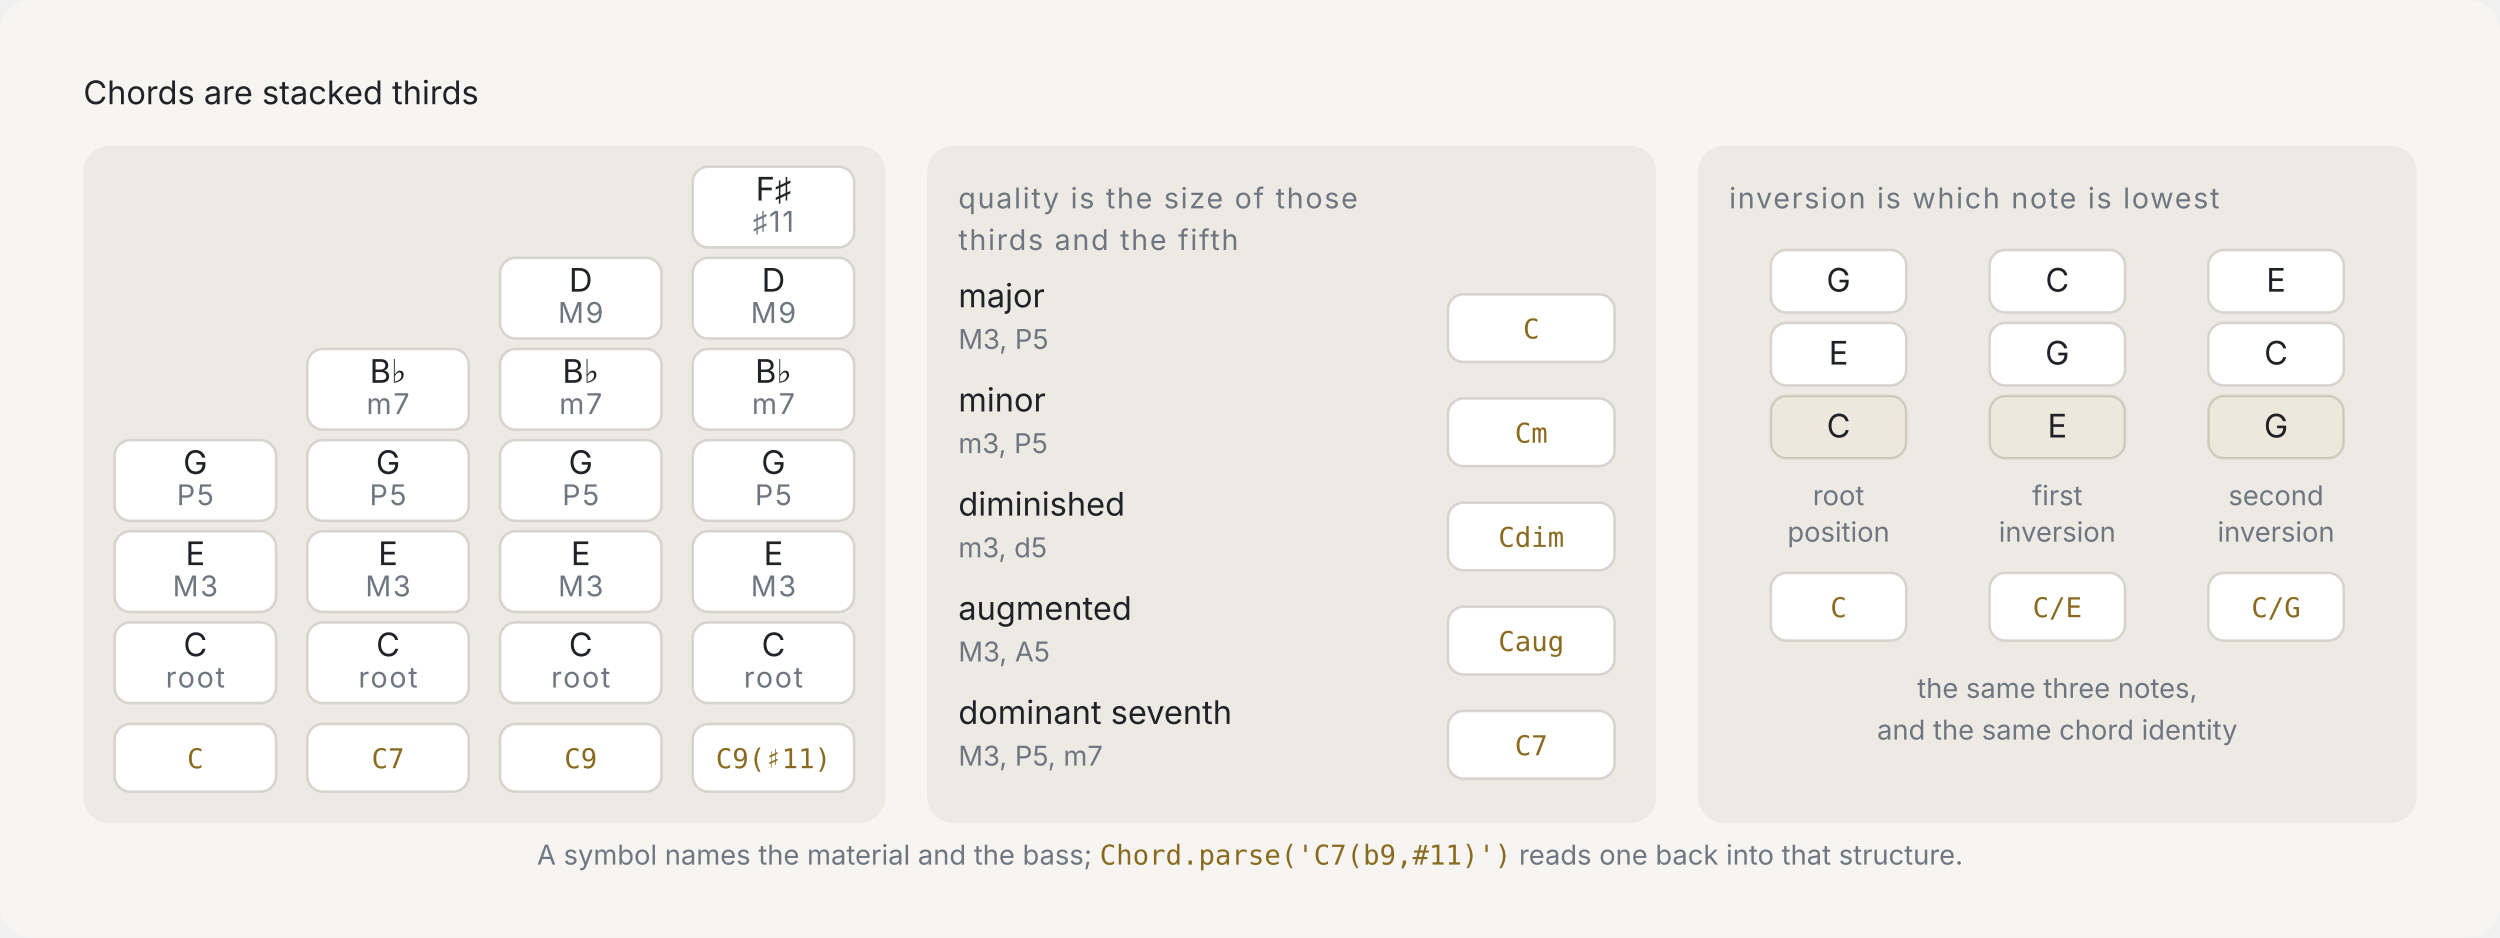
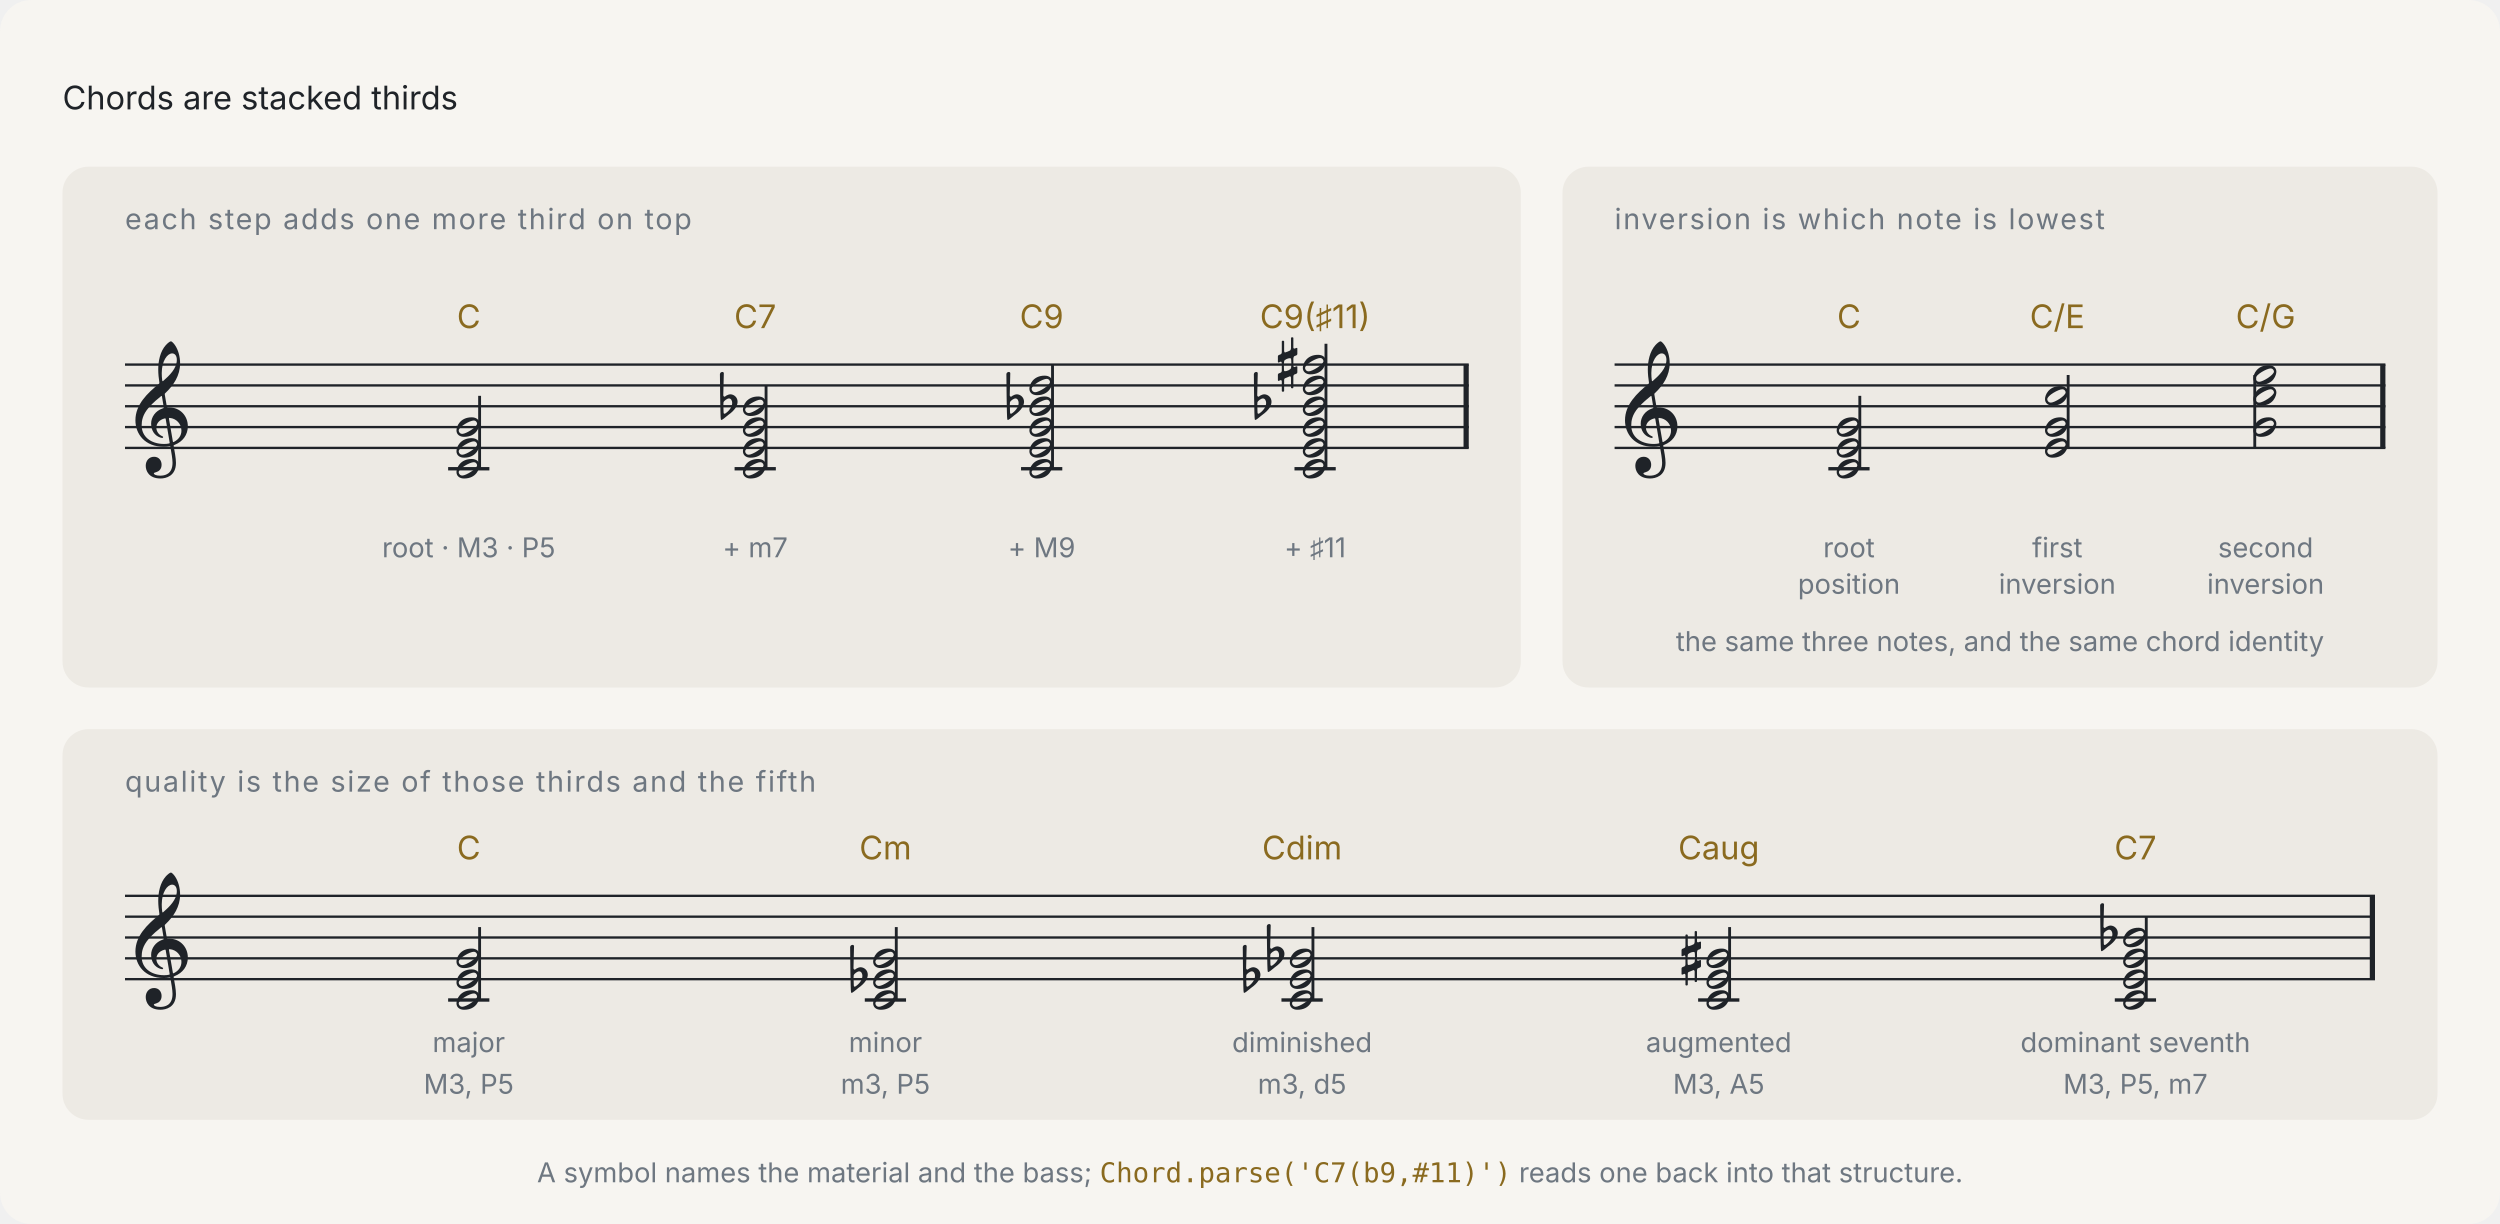
- <svg xmlns="http://www.w3.org/2000/svg" viewBox="0 0 960 360" width="960" height="360" role="img" aria-labelledby="ttl dsc">
+ <svg xmlns="http://www.w3.org/2000/svg" viewBox="0 0 960 470" width="960" height="470" role="img" aria-labelledby="ttl dsc">
  <style>
    .bg    { fill:#f7f5f1 }
    .grp   { fill:#edeae4 }
    .chip  { fill:#ffffff; stroke:#d7d4cd }
    .card  { fill:#ffffff; stroke:#8a6a1f }
    .alt   { fill:#ffffff; stroke:#3f6b8a }
-     .seam  { fill:none; stroke:#b8b4ac; stroke-dasharray:6 5 }
    .rule  { fill:none; stroke:#b8b4ac; stroke-width:1 }
    .ln    { fill:none; stroke:#8a6a1f; stroke-width:1.4 }
    .ln2   { fill:none; stroke:#3f6b8a; stroke-width:1.4 }
    .ah    { fill:#8a6a1f }
    .ah2   { fill:#3f6b8a }
-     .fill1 { fill:#8a6a1f; opacity:.16 }
-     .fill2 { fill:#3f6b8a; opacity:.16 }
    .warn  { fill:none; stroke:#a3401f; stroke-width:1.6 }
    .warnt { fill:#a3401f }
+     .staff { fill:none; stroke:#1f2328; stroke-width:.9 }
+     .bar   { fill:none; stroke:#1f2328; stroke-width:1.2 }
+     .ledger{ fill:none; stroke:#1f2328; stroke-width:1.3 }
+     .stem  { fill:none; stroke:#1f2328; stroke-width:1.1 }
+     .glyph { fill:#1f2328 }
+     .mark  { fill:#a3401f; stroke:none }
+     .markl { fill:none; stroke:#a3401f; stroke-width:1.1 }
    text   { font-family:Inter,"Helvetica Neue","Hiragino Sans","Noto Sans JP",Arial,sans-serif; fill:#1f2328 }
    .h     { font-size:12.5px }
    .lbl   { font-size:11px; fill:#6e7781; letter-spacing:.06em }
    .s     { font-size:10.5px; fill:#6e7781 }
+     .sym   { font-size:12.5px; fill:#8a6a1f }
+     .rn    { font-size:13px }
    .mono  { font-family:ui-monospace,SFMono-Regular,Menlo,Consolas,monospace; font-size:10.5px; fill:#8a6a1f }
    @media (prefers-color-scheme: dark) {
      .bg{fill:#0d1117} .grp{fill:#12171d}
      .chip{fill:#161b22;stroke:#30363d} .card{fill:#161b22;stroke:#d9b45c} .alt{fill:#161b22;stroke:#7fb3d5}
-       .seam{stroke:#484f58} .rule{stroke:#484f58}
+       .rule{stroke:#484f58}
      .ln{stroke:#d9b45c} .ln2{stroke:#7fb3d5} .ah{fill:#d9b45c} .ah2{fill:#7fb3d5}
-       .fill1{fill:#d9b45c} .fill2{fill:#7fb3d5}
-       .warn{stroke:#e08a68} .warnt{fill:#e08a68} .mono{fill:#d9b45c}
-       text{fill:#e6edf3} .lbl{fill:#8b949e} .s{fill:#8b949e}
+       .warn{stroke:#e08a68} .warnt{fill:#e08a68} .mark{fill:#e08a68} .markl{stroke:#e08a68}
+       .staff{stroke:#e6edf3} .bar{stroke:#e6edf3} .ledger{stroke:#e6edf3}
+       .stem{stroke:#e6edf3} .glyph{fill:#e6edf3}
+       text{fill:#e6edf3} .lbl{fill:#8b949e} .s{fill:#8b949e} .sym{fill:#d9b45c} .mono{fill:#d9b45c}
    }
  </style>
  <defs>
+     <path id="gClef" d="M361 262C364 243 364 244 346 238C258 208 201 129 201 44C201 -46 248 -110 316 -133C324 -136 336 -139 343 -139C351 -139 355 -134 355 -128C355 -121 347 -118 340 -115C298 -97 268 -54 268 -8C268 49 307 92 368 109C384 113 386 112 388 101L438 -197C440 -208 439 -208 424 -211C408 -214 388 -216 368 -216C193 -216 80 -119 80 20C80 79 90 158 173 252C233 319 279 356 326 394C336 402 338 401 340 390ZM470 943C503 943 530 916 530 861C530 750 435 660 356 591C349 585 345 586 343 599C339 625 337 659 337 691C337 847 409 943 470 943ZM430 103C428 115 429 118 441 117C522 110 589 42 589 -46C589 -109 551 -160 495 -188C483 -194 481 -194 479 -182ZM376 415C374 427 376 428 382 434C490 535 572 662 572 815C572 902 548 988 507 1048C492 1070 466 1098 455 1098C441 1098 410 1072 390 1050C316 968 292 843 292 739C292 681 299 616 306 575C308 563 309 561 297 551C153 432 0 289 0 87C0 -87 119 -252 364 -252C387 -252 413 -250 433 -246C444 -244 446 -243 448 -255C460 -322 475 -409 475 -456C475 -604 375 -622 316 -622C262 -622 236 -606 236 -593C236 -586 245 -583 268 -576C299 -567 335 -540 335 -482C335 -427 300 -380 239 -380C172 -380 132 -433 132 -495C132 -560 171 -658 322 -658C389 -658 519 -628 519 -458C519 -401 501 -306 490 -244C488 -232 489 -233 503 -227C604 -187 671 -102 671 11C671 139 577 252 430 252C404 252 404 252 401 270Z" />
+     <path id="noteheadHalf" d="M75 -87C54 -87 42 -76 35 -64C32 -58 29 -51 29 -44C29 5 174 84 221 84C240 84 251 75 258 63C261 57 264 51 264 44C264 1 123 -87 75 -87ZM97 -125C262 -125 295 9 295 42C295 93 254 125 196 125C47 125 0 10 0 -42C0 -95 42 -125 97 -125Z" />
+     <path id="accidentalSharp" d="M168 -45C162 -65 115 -85 92 -85C86 -85 81 -83 80 -80C78 -76 77 -54 77 -30C77 1 78 36 80 44C82 61 128 82 153 82C160 82 166 80 168 76C170 71 172 46 172 19C172 -8 170 -36 168 -45ZM237 118C244 121 249 129 249 135V206C249 211 246 214 242 214C240 214 239 214 237 213C237 213 217 205 212 204C205 204 198 209 198 217V339C198 345 192 350 184 350C174 350 168 345 168 339V209C167 199 164 186 155 180C143 173 109 159 92 155C83 155 80 167 80 175V295C80 301 73 306 66 306C56 306 50 301 50 295V160C50 146 44 136 38 133C32 130 12 122 12 122C5 120 0 112 0 106V35C0 29 3 26 8 26C12 26 31 35 34 37C35 37 36 38 37 38C44 38 50 28 50 20V-79C50 -90 45 -99 39 -102C33 -104 12 -113 12 -113C5 -115 0 -123 0 -129V-200C0 -206 3 -209 8 -209C9 -209 11 -208 12 -208C12 -208 26 -202 35 -199C36 -198 37 -198 38 -198C45 -198 50 -209 50 -214V-337C50 -343 56 -348 63 -348C73 -348 80 -343 80 -337V-198C80 -185 85 -178 90 -176L151 -151C152 -151 154 -150 155 -150C163 -150 168 -162 168 -168V-293C168 -299 174 -304 181 -304C192 -304 198 -299 198 -293V-151C198 -143 202 -131 209 -128C216 -125 237 -117 237 -117C244 -114 249 -106 249 -100V-29C249 -24 246 -21 242 -21C240 -21 239 -21 237 -22L211 -32C205 -32 198 -26 198 -14V79C198 86 203 105 211 108Z" />
+     <path id="accidentalFlat" d="M47 -81C47 -81 44 -21 44 19C44 35 45 47 46 51C53 71 93 100 116 100C145 100 157 67 157 42C157 -12 111 -66 68 -93C64 -95 61 -96 58 -96C49 -96 47 -86 47 -81ZM12 -170C15 -174 18 -175 21 -175C24 -175 27 -173 27 -173C57 -156 81 -129 106 -112C195 -50 226 11 226 57C226 114 182 150 136 153C119 153 95 145 81 136C75 131 64 122 59 122C57 122 56 122 54 123C47 126 43 133 43 140C44 162 50 402 50 422C50 433 41 439 31 439C17 439 1 429 0 411C0 411 4 -160 12 -170Z" />
    <marker id="a" markerUnits="userSpaceOnUse" markerWidth="9" markerHeight="9" refX="8" refY="4.5" orient="auto">
      <path class="ah" d="M0,0 L9,4.5 L0,9 z" />
    </marker>
    <marker id="b" markerUnits="userSpaceOnUse" markerWidth="9" markerHeight="9" refX="8" refY="4.5" orient="auto">
      <path class="ah2" d="M0,0 L9,4.5 L0,9 z" />
    </marker>
+     <marker id="w" markerUnits="userSpaceOnUse" markerWidth="9" markerHeight="9" refX="8" refY="4.5" orient="auto">
+       <path class="mark" d="M0,0 L9,4.5 L0,9 z" />
+     </marker>
  </defs>
-   <rect class="bg" x="0" y="0" width="960" height="360" rx="12" />
-   <text class="h" x="32" y="40">Chords are stacked thirds</text>
-   <rect class="grp" x="32" y="56" width="308" height="260" rx="10" />
-   <rect class="chip" x="44" y="169" width="62" height="31" rx="6" />
-   <text class="h" x="75" y="182" text-anchor="middle">G</text>
-   <text class="lbl" x="75" y="194" text-anchor="middle">P5</text>
-   <rect class="chip" x="44" y="204" width="62" height="31" rx="6" />
-   <text class="h" x="75" y="217" text-anchor="middle">E</text>
-   <text class="lbl" x="75" y="229" text-anchor="middle">M3</text>
-   <rect class="chip" x="44" y="239" width="62" height="31" rx="6" />
-   <text class="h" x="75" y="252" text-anchor="middle">C</text>
-   <text class="lbl" x="75" y="264" text-anchor="middle">root</text>
-   <rect class="chip" x="44" y="278" width="62" height="26" rx="6" />
-   <text class="mono" x="75" y="295" text-anchor="middle">C</text>
-   <rect class="chip" x="118" y="134" width="62" height="31" rx="6" />
-   <text class="h" x="149" y="147" text-anchor="middle">B♭</text>
-   <text class="lbl" x="149" y="159" text-anchor="middle">m7</text>
-   <rect class="chip" x="118" y="169" width="62" height="31" rx="6" />
-   <text class="h" x="149" y="182" text-anchor="middle">G</text>
-   <text class="lbl" x="149" y="194" text-anchor="middle">P5</text>
-   <rect class="chip" x="118" y="204" width="62" height="31" rx="6" />
-   <text class="h" x="149" y="217" text-anchor="middle">E</text>
-   <text class="lbl" x="149" y="229" text-anchor="middle">M3</text>
-   <rect class="chip" x="118" y="239" width="62" height="31" rx="6" />
-   <text class="h" x="149" y="252" text-anchor="middle">C</text>
-   <text class="lbl" x="149" y="264" text-anchor="middle">root</text>
-   <rect class="chip" x="118" y="278" width="62" height="26" rx="6" />
-   <text class="mono" x="149" y="295" text-anchor="middle">C7</text>
-   <rect class="chip" x="192" y="99" width="62" height="31" rx="6" />
-   <text class="h" x="223" y="112" text-anchor="middle">D</text>
-   <text class="lbl" x="223" y="124" text-anchor="middle">M9</text>
-   <rect class="chip" x="192" y="134" width="62" height="31" rx="6" />
-   <text class="h" x="223" y="147" text-anchor="middle">B♭</text>
-   <text class="lbl" x="223" y="159" text-anchor="middle">m7</text>
-   <rect class="chip" x="192" y="169" width="62" height="31" rx="6" />
-   <text class="h" x="223" y="182" text-anchor="middle">G</text>
-   <text class="lbl" x="223" y="194" text-anchor="middle">P5</text>
-   <rect class="chip" x="192" y="204" width="62" height="31" rx="6" />
-   <text class="h" x="223" y="217" text-anchor="middle">E</text>
-   <text class="lbl" x="223" y="229" text-anchor="middle">M3</text>
-   <rect class="chip" x="192" y="239" width="62" height="31" rx="6" />
-   <text class="h" x="223" y="252" text-anchor="middle">C</text>
-   <text class="lbl" x="223" y="264" text-anchor="middle">root</text>
-   <rect class="chip" x="192" y="278" width="62" height="26" rx="6" />
-   <text class="mono" x="223" y="295" text-anchor="middle">C9</text>
-   <rect class="chip" x="266" y="64" width="62" height="31" rx="6" />
-   <text class="h" x="297" y="77" text-anchor="middle">F♯</text>
-   <text class="lbl" x="297" y="89" text-anchor="middle">♯11</text>
-   <rect class="chip" x="266" y="99" width="62" height="31" rx="6" />
-   <text class="h" x="297" y="112" text-anchor="middle">D</text>
-   <text class="lbl" x="297" y="124" text-anchor="middle">M9</text>
-   <rect class="chip" x="266" y="134" width="62" height="31" rx="6" />
-   <text class="h" x="297" y="147" text-anchor="middle">B♭</text>
-   <text class="lbl" x="297" y="159" text-anchor="middle">m7</text>
-   <rect class="chip" x="266" y="169" width="62" height="31" rx="6" />
-   <text class="h" x="297" y="182" text-anchor="middle">G</text>
-   <text class="lbl" x="297" y="194" text-anchor="middle">P5</text>
-   <rect class="chip" x="266" y="204" width="62" height="31" rx="6" />
-   <text class="h" x="297" y="217" text-anchor="middle">E</text>
-   <text class="lbl" x="297" y="229" text-anchor="middle">M3</text>
-   <rect class="chip" x="266" y="239" width="62" height="31" rx="6" />
-   <text class="h" x="297" y="252" text-anchor="middle">C</text>
-   <text class="lbl" x="297" y="264" text-anchor="middle">root</text>
-   <rect class="chip" x="266" y="278" width="62" height="26" rx="6" />
-   <text class="mono" x="297" y="295" text-anchor="middle">C9(♯11)</text>
-   <rect class="grp" x="356" y="56" width="280" height="260" rx="10" />
-   <text class="lbl" x="368" y="80">quality is the size of those</text>
-   <text class="lbl" x="368" y="96">thirds and the fifth</text>
-   <text class="h" x="368" y="118">major</text>
-   <text class="s" x="368" y="134">M3, P5</text>
-   <rect class="chip" x="556" y="113" width="64" height="26" rx="6" />
-   <text class="mono" x="588" y="130" text-anchor="middle">C</text>
-   <text class="h" x="368" y="158">minor</text>
-   <text class="s" x="368" y="174">m3, P5</text>
-   <rect class="chip" x="556" y="153" width="64" height="26" rx="6" />
-   <text class="mono" x="588" y="170" text-anchor="middle">Cm</text>
-   <text class="h" x="368" y="198">diminished</text>
-   <text class="s" x="368" y="214">m3, d5</text>
-   <rect class="chip" x="556" y="193" width="64" height="26" rx="6" />
-   <text class="mono" x="588" y="210" text-anchor="middle">Cdim</text>
-   <text class="h" x="368" y="238">augmented</text>
-   <text class="s" x="368" y="254">M3, A5</text>
-   <rect class="chip" x="556" y="233" width="64" height="26" rx="6" />
-   <text class="mono" x="588" y="250" text-anchor="middle">Caug</text>
-   <text class="h" x="368" y="278">dominant seventh</text>
-   <text class="s" x="368" y="294">M3, P5, m7</text>
-   <rect class="chip" x="556" y="273" width="64" height="26" rx="6" />
-   <text class="mono" x="588" y="290" text-anchor="middle">C7</text>
-   <rect class="grp" x="652" y="56" width="276" height="260" rx="10" />
-   <text class="lbl" x="664" y="80">inversion is which note is lowest</text>
-   <rect class="chip" x="680" y="96" width="52" height="24" rx="6" />
-   <text class="h" x="706" y="112" text-anchor="middle">G</text>
-   <rect class="chip" x="680" y="124" width="52" height="24" rx="6" />
-   <text class="h" x="706" y="140" text-anchor="middle">E</text>
-   <rect class="chip" x="680" y="152" width="52" height="24" rx="6" />
-   <rect class="fill1" x="680" y="152" width="52" height="24" rx="6" />
-   <text class="h" x="706" y="168" text-anchor="middle">C</text>
-   <text class="s" x="706" y="194" text-anchor="middle">root</text>
-   <text class="s" x="706" y="208" text-anchor="middle">position</text>
-   <rect class="chip" x="680" y="220" width="52" height="26" rx="6" />
-   <text class="mono" x="706" y="237" text-anchor="middle">C</text>
-   <rect class="chip" x="764" y="96" width="52" height="24" rx="6" />
-   <text class="h" x="790" y="112" text-anchor="middle">C</text>
-   <rect class="chip" x="764" y="124" width="52" height="24" rx="6" />
-   <text class="h" x="790" y="140" text-anchor="middle">G</text>
-   <rect class="chip" x="764" y="152" width="52" height="24" rx="6" />
-   <rect class="fill1" x="764" y="152" width="52" height="24" rx="6" />
-   <text class="h" x="790" y="168" text-anchor="middle">E</text>
-   <text class="s" x="790" y="194" text-anchor="middle">first</text>
-   <text class="s" x="790" y="208" text-anchor="middle">inversion</text>
-   <rect class="chip" x="764" y="220" width="52" height="26" rx="6" />
-   <text class="mono" x="790" y="237" text-anchor="middle">C/E</text>
-   <rect class="chip" x="848" y="96" width="52" height="24" rx="6" />
-   <text class="h" x="874" y="112" text-anchor="middle">E</text>
-   <rect class="chip" x="848" y="124" width="52" height="24" rx="6" />
-   <text class="h" x="874" y="140" text-anchor="middle">C</text>
-   <rect class="chip" x="848" y="152" width="52" height="24" rx="6" />
-   <rect class="fill1" x="848" y="152" width="52" height="24" rx="6" />
-   <text class="h" x="874" y="168" text-anchor="middle">G</text>
-   <text class="s" x="874" y="194" text-anchor="middle">second</text>
-   <text class="s" x="874" y="208" text-anchor="middle">inversion</text>
-   <rect class="chip" x="848" y="220" width="52" height="26" rx="6" />
-   <text class="mono" x="874" y="237" text-anchor="middle">C/G</text>
-   <text class="s" x="790" y="268" text-anchor="middle">the same three notes,</text>
-   <text class="s" x="790" y="284" text-anchor="middle">and the same chord identity</text>
-   <text class="s" x="480" y="332" text-anchor="middle">A symbol names the material and the bass; <tspan class="mono">Chord.parse('C7(b9,#11)')</tspan> reads one back into that structure.</text>
+   <rect class="bg" x="0" y="0" width="960" height="470" rx="12" />
+   <text class="h" x="24" y="42">Chords are stacked thirds</text>
+   <rect class="grp" x="24" y="64" width="560" height="200" rx="10" />
+   <text class="lbl" x="48" y="88">each step adds one more third on top</text>
+   <text class="sym" x="180" y="126" text-anchor="middle">C</text>
+   <text class="sym" x="290" y="126" text-anchor="middle">C7</text>
+   <text class="sym" x="400" y="126" text-anchor="middle">C9</text>
+   <text class="sym" x="505" y="126" text-anchor="middle">C9(♯11)</text>
+   <g class="glyph">
+     <path class="staff" d="M48 140H564M48 148H564M48 156H564M48 164H564M48 172H564" />
+     <use href="#gClef" transform="translate(52 164) scale(0.03 -0.03)" />
+     <path class="bar" style="stroke-width:2" d="M563 140V172" />
+     <use href="#noteheadHalf" transform="translate(175.28 180) scale(0.03 -0.03)" />
+     <use href="#noteheadHalf" transform="translate(175.28 172) scale(0.03 -0.03)" />
+     <use href="#noteheadHalf" transform="translate(175.28 164) scale(0.03 -0.03)" />
+     <path class="ledger" d="M172.08 180h15.84" />
+     <path class="stem" d="M184.17 180V152" />
+     <use href="#noteheadHalf" transform="translate(285.28 180) scale(0.03 -0.03)" />
+     <use href="#noteheadHalf" transform="translate(285.28 172) scale(0.03 -0.03)" />
+     <use href="#noteheadHalf" transform="translate(285.28 164) scale(0.03 -0.03)" />
+     <use href="#noteheadHalf" transform="translate(285.28 156) scale(0.03 -0.03)" />
+     <use href="#accidentalFlat" transform="translate(276.45 156) scale(0.03 -0.03)" />
+     <path class="ledger" d="M282.08 180h15.84" />
+     <path class="stem" d="M294.17 180V148" />
+     <use href="#noteheadHalf" transform="translate(395.28 180) scale(0.03 -0.03)" />
+     <use href="#noteheadHalf" transform="translate(395.28 172) scale(0.03 -0.03)" />
+     <use href="#noteheadHalf" transform="translate(395.28 164) scale(0.03 -0.03)" />
+     <use href="#noteheadHalf" transform="translate(395.28 156) scale(0.03 -0.03)" />
+     <use href="#noteheadHalf" transform="translate(395.28 148) scale(0.03 -0.03)" />
+     <use href="#accidentalFlat" transform="translate(386.45 156) scale(0.03 -0.03)" />
+     <path class="ledger" d="M392.08 180h15.84" />
+     <path class="stem" d="M404.17 180V140" />
+     <use href="#noteheadHalf" transform="translate(500.28 180) scale(0.03 -0.03)" />
+     <use href="#noteheadHalf" transform="translate(500.28 172) scale(0.03 -0.03)" />
+     <use href="#noteheadHalf" transform="translate(500.28 164) scale(0.03 -0.03)" />
+     <use href="#noteheadHalf" transform="translate(500.28 156) scale(0.03 -0.03)" />
+     <use href="#noteheadHalf" transform="translate(500.28 148) scale(0.03 -0.03)" />
+     <use href="#noteheadHalf" transform="translate(500.28 140) scale(0.03 -0.03)" />
+     <use href="#accidentalSharp" transform="translate(490.71 140) scale(0.03 -0.03)" />
+     <use href="#accidentalFlat" transform="translate(481.48 156) scale(0.03 -0.03)" />
+     <path class="ledger" d="M497.08 180h15.84" />
+     <path class="stem" d="M509.17 180V132" />
+   </g>
+   <text class="s" x="180" y="214" text-anchor="middle">root · M3 · P5</text>
+   <text class="s" x="290" y="214" text-anchor="middle">+ m7</text>
+   <text class="s" x="400" y="214" text-anchor="middle">+ M9</text>
+   <text class="s" x="505" y="214" text-anchor="middle">+ ♯11</text>
+   <rect class="grp" x="600" y="64" width="336" height="200" rx="10" />
+   <text class="lbl" x="620" y="88">inversion is which note is lowest</text>
+   <text class="sym" x="710" y="126" text-anchor="middle">C</text>
+   <text class="sym" x="790" y="126" text-anchor="middle">C/E</text>
+   <text class="sym" x="870" y="126" text-anchor="middle">C/G</text>
+   <g class="glyph">
+     <path class="staff" d="M620 140H916M620 148H916M620 156H916M620 164H916M620 172H916" />
+     <use href="#gClef" transform="translate(624 164) scale(0.03 -0.03)" />
+     <path class="bar" style="stroke-width:2" d="M915 140V172" />
+     <use href="#noteheadHalf" transform="translate(705.28 180) scale(0.03 -0.03)" />
+     <use href="#noteheadHalf" transform="translate(705.28 172) scale(0.03 -0.03)" />
+     <use href="#noteheadHalf" transform="translate(705.28 164) scale(0.03 -0.03)" />
+     <path class="ledger" d="M702.08 180h15.84" />
+     <path class="stem" d="M714.17 180V152" />
+     <use href="#noteheadHalf" transform="translate(785.28 172) scale(0.03 -0.03)" />
+     <use href="#noteheadHalf" transform="translate(785.28 164) scale(0.03 -0.03)" />
+     <use href="#noteheadHalf" transform="translate(785.28 152) scale(0.03 -0.03)" />
+     <path class="stem" d="M794.17 172V144" />
+     <use href="#noteheadHalf" transform="translate(865.28 164) scale(0.03 -0.03)" />
+     <use href="#noteheadHalf" transform="translate(865.28 152) scale(0.03 -0.03)" />
+     <use href="#noteheadHalf" transform="translate(865.28 144) scale(0.03 -0.03)" />
+     <path class="stem" d="M865.83 144V172" />
+   </g>
+   <text class="s" x="710" y="214" text-anchor="middle">root</text>
+   <text class="s" x="710" y="228" text-anchor="middle">position</text>
+   <text class="s" x="790" y="214" text-anchor="middle">first</text>
+   <text class="s" x="790" y="228" text-anchor="middle">inversion</text>
+   <text class="s" x="870" y="214" text-anchor="middle">second</text>
+   <text class="s" x="870" y="228" text-anchor="middle">inversion</text>
+   <text class="s" x="768" y="250" text-anchor="middle">the same three notes, and the same chord identity</text>
+   <rect class="grp" x="24" y="280" width="912" height="150" rx="10" />
+   <text class="lbl" x="48" y="304">quality is the size of those thirds and the fifth</text>
+   <text class="sym" x="180" y="330" text-anchor="middle">C</text>
+   <text class="sym" x="340" y="330" text-anchor="middle">Cm</text>
+   <text class="sym" x="500" y="330" text-anchor="middle">Cdim</text>
+   <text class="sym" x="660" y="330" text-anchor="middle">Caug</text>
+   <text class="sym" x="820" y="330" text-anchor="middle">C7</text>
+   <g class="glyph">
+     <path class="staff" d="M48 344H912M48 352H912M48 360H912M48 368H912M48 376H912" />
+     <use href="#gClef" transform="translate(52 368) scale(0.03 -0.03)" />
+     <path class="bar" style="stroke-width:2" d="M911 344V376" />
+     <use href="#noteheadHalf" transform="translate(175.28 384) scale(0.03 -0.03)" />
+     <use href="#noteheadHalf" transform="translate(175.28 376) scale(0.03 -0.03)" />
+     <use href="#noteheadHalf" transform="translate(175.28 368) scale(0.03 -0.03)" />
+     <path class="ledger" d="M172.08 384h15.84" />
+     <path class="stem" d="M184.17 384V356" />
+     <use href="#noteheadHalf" transform="translate(335.28 384) scale(0.03 -0.03)" />
+     <use href="#noteheadHalf" transform="translate(335.28 376) scale(0.03 -0.03)" />
+     <use href="#noteheadHalf" transform="translate(335.28 368) scale(0.03 -0.03)" />
+     <use href="#accidentalFlat" transform="translate(326.45 376) scale(0.03 -0.03)" />
+     <path class="ledger" d="M332.08 384h15.84" />
+     <path class="stem" d="M344.17 384V356" />
+     <use href="#noteheadHalf" transform="translate(495.28 384) scale(0.03 -0.03)" />
+     <use href="#noteheadHalf" transform="translate(495.28 376) scale(0.03 -0.03)" />
+     <use href="#noteheadHalf" transform="translate(495.28 368) scale(0.03 -0.03)" />
+     <use href="#accidentalFlat" transform="translate(486.45 368) scale(0.03 -0.03)" />
+     <use href="#accidentalFlat" transform="translate(477.22 376) scale(0.03 -0.03)" />
+     <path class="ledger" d="M492.08 384h15.84" />
+     <path class="stem" d="M504.17 384V356" />
+     <use href="#noteheadHalf" transform="translate(655.28 384) scale(0.03 -0.03)" />
+     <use href="#noteheadHalf" transform="translate(655.28 376) scale(0.03 -0.03)" />
+     <use href="#noteheadHalf" transform="translate(655.28 368) scale(0.03 -0.03)" />
+     <use href="#accidentalSharp" transform="translate(645.71 368) scale(0.03 -0.03)" />
+     <path class="ledger" d="M652.08 384h15.84" />
+     <path class="stem" d="M664.17 384V356" />
+     <use href="#noteheadHalf" transform="translate(815.28 384) scale(0.03 -0.03)" />
+     <use href="#noteheadHalf" transform="translate(815.28 376) scale(0.03 -0.03)" />
+     <use href="#noteheadHalf" transform="translate(815.28 368) scale(0.03 -0.03)" />
+     <use href="#noteheadHalf" transform="translate(815.28 360) scale(0.03 -0.03)" />
+     <use href="#accidentalFlat" transform="translate(806.45 360) scale(0.03 -0.03)" />
+     <path class="ledger" d="M812.08 384h15.84" />
+     <path class="stem" d="M824.17 384V352" />
+   </g>
+   <text class="s" x="180" y="404" text-anchor="middle">major</text>
+   <text class="s" x="180" y="420" text-anchor="middle">M3, P5</text>
+   <text class="s" x="340" y="404" text-anchor="middle">minor</text>
+   <text class="s" x="340" y="420" text-anchor="middle">m3, P5</text>
+   <text class="s" x="500" y="404" text-anchor="middle">diminished</text>
+   <text class="s" x="500" y="420" text-anchor="middle">m3, d5</text>
+   <text class="s" x="660" y="404" text-anchor="middle">augmented</text>
+   <text class="s" x="660" y="420" text-anchor="middle">M3, A5</text>
+   <text class="s" x="820" y="404" text-anchor="middle">dominant seventh</text>
+   <text class="s" x="820" y="420" text-anchor="middle">M3, P5, m7</text>
+   <text class="s" x="480" y="454" text-anchor="middle">A symbol names the material and the bass; <tspan class="mono">Chord.parse('C7(b9,#11)')</tspan> reads one back into that structure.</text>
</svg>
